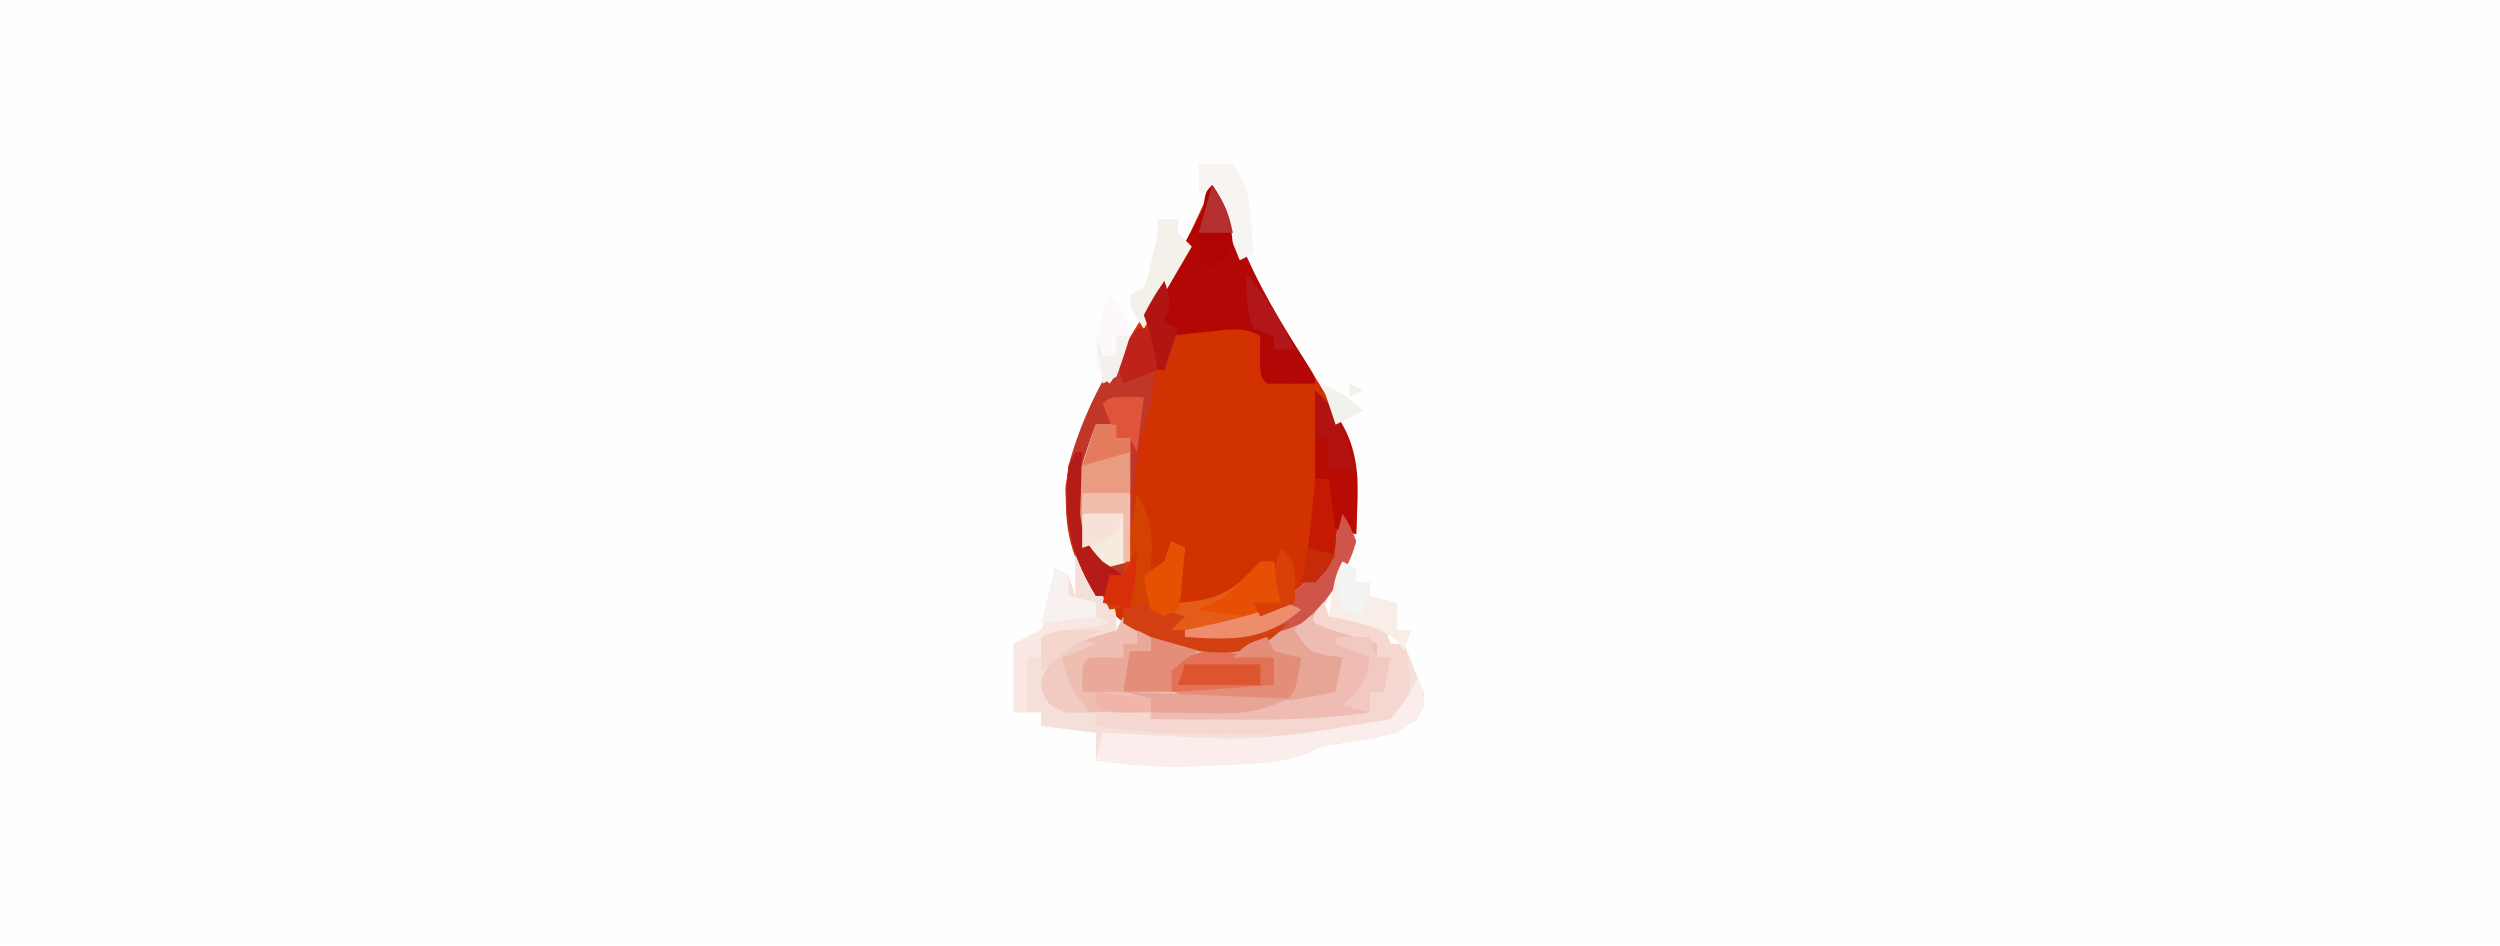
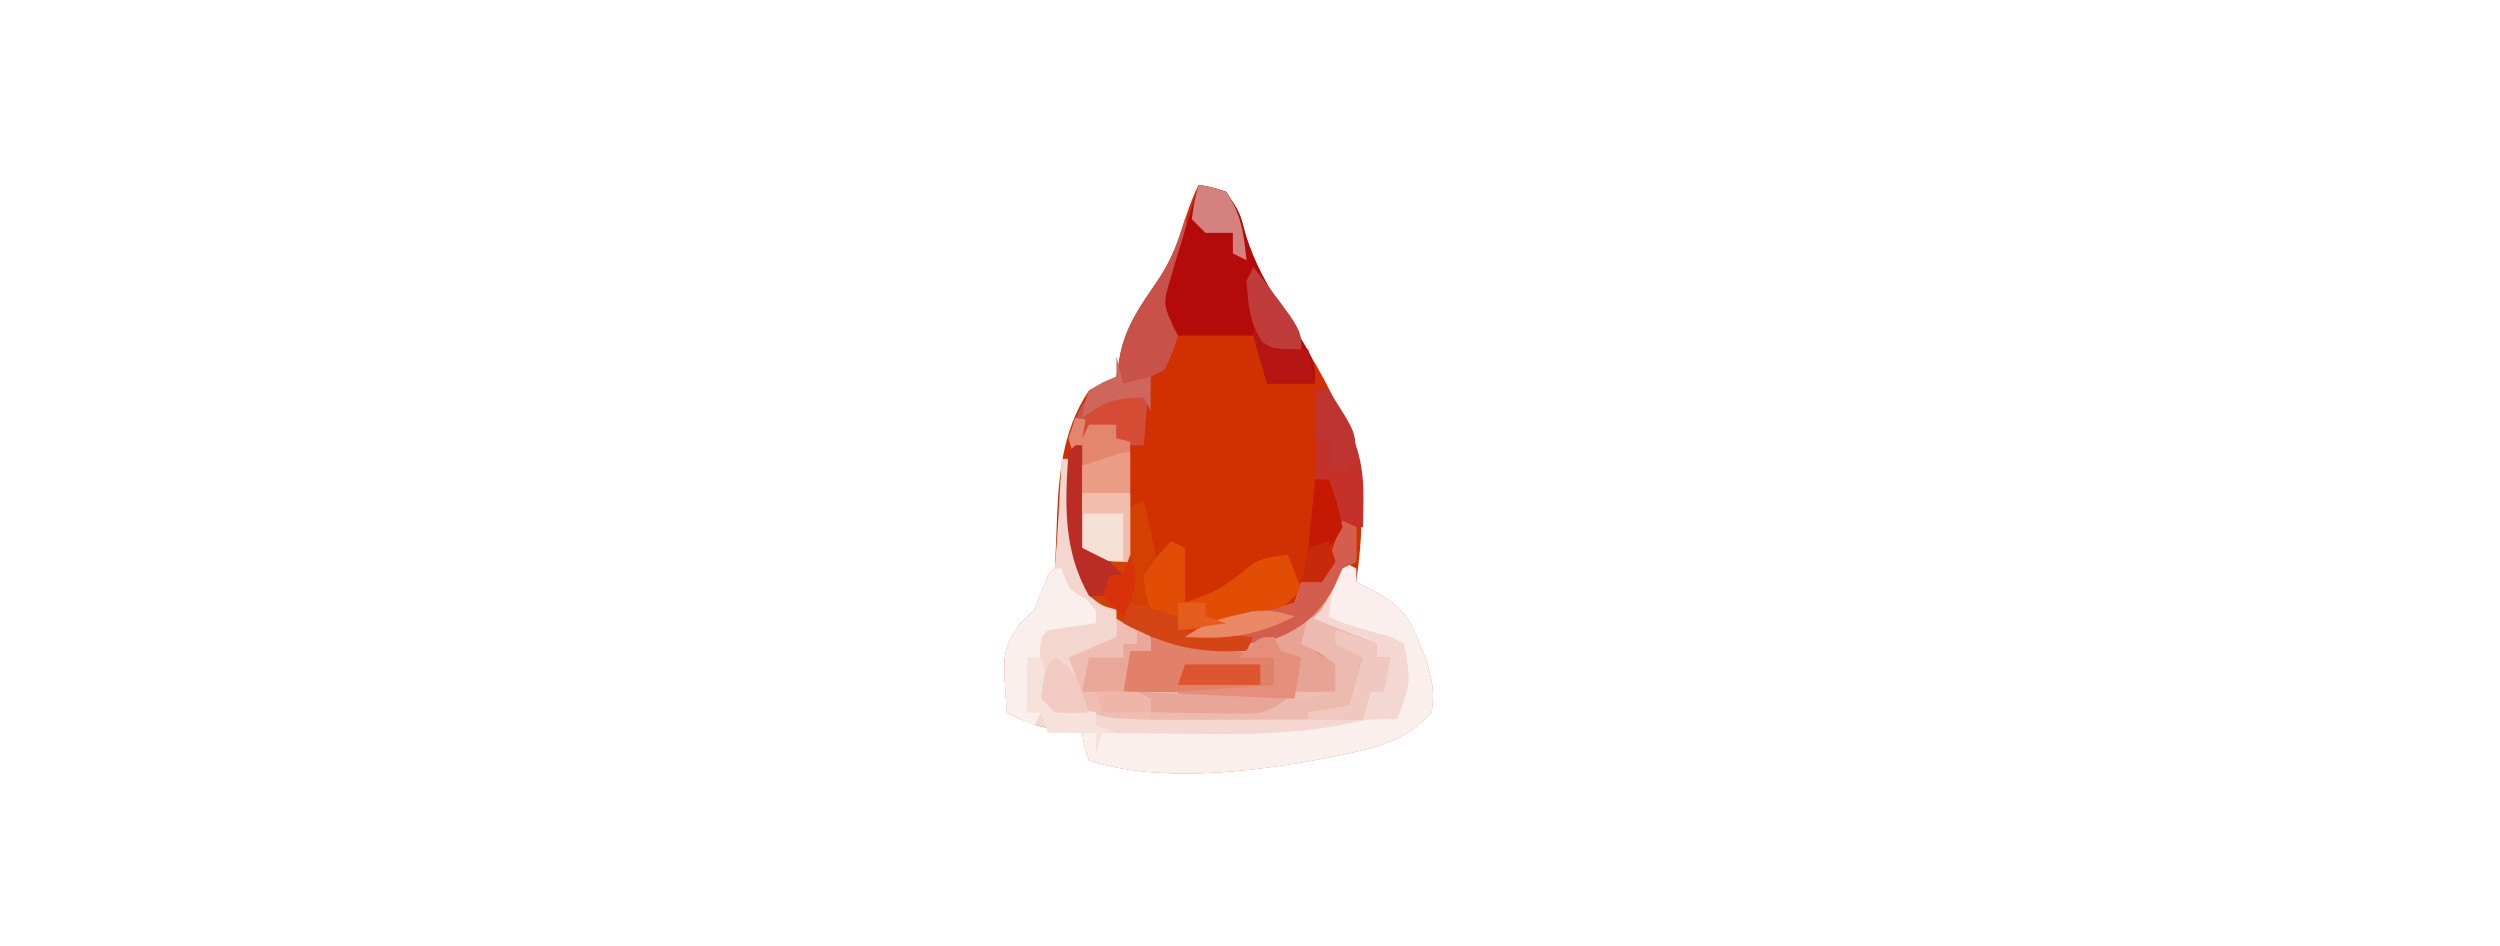
<svg xmlns="http://www.w3.org/2000/svg" version="1.1" width="365" height="138">
-   <path d="M0 0 C120.45 0 240.9 0 365 0 C365 45.54 365 91.08 365 138 C244.55 138 124.1 138 0 138 C0 92.46 0 46.92 0 0 Z " fill="#FEFEFE" transform="translate(0,0)" />
-   <path d="M0 0 C1.836 2.755 2.792 4.989 3.938 8.062 C6.627 14.684 10.242 20.574 14.078 26.592 C18.037 32.845 21.471 38.277 21.188 45.938 C21.147 47.374 21.147 47.374 21.105 48.84 C21.071 49.553 21.036 50.266 21 51 C20.01 50.505 20.01 50.505 19 50 C18.608 51.052 18.216 52.104 17.812 53.188 C15.868 57.644 13.429 60.876 8.898 62.973 C6.955 63.711 4.979 64.363 3 65 C5.64 64.67 8.28 64.34 11 64 C8.486 66.753 6.592 67.827 2.801 68.238 C-4.315 68.451 -9.474 67.307 -14.758 62.352 C-19.023 57.633 -21.279 53.285 -21.375 46.812 C-21.403 45.953 -21.432 45.093 -21.461 44.207 C-20.115 34.84 -14.739 26.775 -9.938 18.812 C-4.418 9.683 -4.418 9.683 0 0 Z " fill="#D23101" transform="translate(177,27)" />
-   <path d="M0 0 C1.109 1.75 1.109 1.75 2 4 C1.391 6 1.391 6 0.25 8 C-0.116 8.66 -0.482 9.32 -0.859 10 C-1.236 10.66 -1.612 11.32 -2 12 C-2.66 13.32 -3.32 14.64 -4 16 C-1.03 16.99 1.94 17.98 5 19 C5 19.66 5 20.32 5 21 C5.66 21 6.32 21 7 21 C6.505 23.475 6.505 23.475 6 26 C5.34 26 4.68 26 4 26 C4 26.99 4 27.98 4 29 C-2.592 29.992 -9.027 30.156 -15.688 30.125 C-16.747 30.121 -17.807 30.117 -18.899 30.113 C-39.761 29.964 -39.761 29.964 -42.828 27.578 C-44 26 -44 26 -43.938 24.062 C-42.688 21.313 -41.383 19.868 -39 18 C-37.01 17.61 -35.01 17.268 -33 17 C-32.67 16.34 -32.34 15.68 -32 15 C-30.329 15.99 -30.329 15.99 -28.625 17 C-23.796 19.44 -19.323 19.604 -14 19 C-13.34 18.67 -12.68 18.34 -12 18 C-15.63 18 -19.26 18 -23 18 C-23 17.67 -23 17.34 -23 17 C-22.432 16.89 -21.863 16.781 -21.277 16.668 C-13.044 14.977 -6.974 13.248 -2 6 C-0.676 2.787 -0.676 2.787 0 0 Z " fill="#EFBEB3" transform="translate(196,75)" />
-   <path d="M0 0 C1 1.333 2 2.667 3 4 C3.835 5.021 3.835 5.021 4.688 6.062 C6 8 6 8 6 11 C4.742 11.371 3.484 11.742 2.188 12.125 C-1.335 13.415 -1.889 13.823 -4 17.188 C-4.33 18.116 -4.66 19.044 -5 20 C-4.01 20.33 -3.02 20.66 -2 21 C-2 21.66 -2 22.32 -2 23 C12.85 23 27.7 23 43 23 C43 22.01 43 21.02 43 20 C43.66 20 44.32 20 45 20 C45.33 18.35 45.66 16.7 46 15 C45.34 15 44.68 15 44 15 C43.505 14.01 43.505 14.01 43 13 C40.882 12.313 40.882 12.313 38.438 11.875 C37.611 11.707 36.785 11.54 35.934 11.367 C35.296 11.246 34.657 11.125 34 11 C34.66 9.35 35.32 7.7 36 6 C36.495 7.485 36.495 7.485 37 9 C39.64 9.33 42.28 9.66 45 10 C45.495 11.485 45.495 11.485 46 13 C46.66 13 47.32 13 48 13 C48.69 14.657 49.353 16.326 50 18 C50.289 18.681 50.578 19.361 50.875 20.062 C51 22 51 22 49.75 24.125 C46.188 26.553 42.979 26.932 38.754 27.508 C36.022 27.88 36.022 27.88 33.766 29.012 C29.634 30.488 25.546 30.511 21.188 30.688 C20.323 30.735 19.459 30.782 18.568 30.83 C13.236 31.076 8.276 30.815 3 30 C3 28.68 3 27.36 3 26 C0.36 25.67 -2.28 25.34 -5 25 C-5 24.34 -5 23.68 -5 23 C-6.32 23 -7.64 23 -9 23 C-9 19.7 -9 16.4 -9 13 C-7.68 12.34 -6.36 11.68 -5 11 C-4.088 8.828 -4.088 8.828 -3.75 6.375 C-3.6 5.558 -3.451 4.74 -3.297 3.898 C-3.199 3.272 -3.101 2.645 -3 2 C-2.34 2.33 -1.68 2.66 -1 3 C-0.67 3.99 -0.34 4.98 0 6 C0 4.02 0 2.04 0 0 Z " fill="#F5E0D9" transform="translate(157,81)" />
-   <path d="M0 0 C0.99 0 1.98 0 3 0 C2.884 1.688 2.757 3.376 2.625 5.062 C2.555 6.002 2.486 6.942 2.414 7.91 C2 11 2 11 0.996 14.352 C-0.113 18.413 -0.404 22.129 -0.562 26.312 C-0.878 33.756 -0.878 33.756 -2 36 C-2.66 36 -3.32 36 -4 36 C-4 36.99 -4 37.98 -4 39 C-4.66 39 -5.32 39 -6 39 C-9.883 32.569 -11.027 27.489 -10 20 C-8.111 13.008 -4.52 5.665 0 0 Z " fill="#C03629" transform="translate(166,48)" />
-   <path d="M0 0 C1.102 1.754 1.102 1.754 2 4 C1.461 5.965 1.461 5.965 0.375 7.938 C-0.004 8.627 -0.383 9.317 -0.773 10.027 C-2.327 12.526 -4.064 14.787 -6 17 C-3.948 19.248 -2.993 20.002 0 21 C0.812 22.938 0.812 22.938 1 25 C-1 27 -1 27 -3.338 27.227 C-4.291 27.217 -5.245 27.206 -6.227 27.195 C-7.773 27.186 -7.773 27.186 -9.352 27.176 C-10.432 27.159 -11.512 27.142 -12.625 27.125 C-13.713 27.116 -14.801 27.107 -15.922 27.098 C-18.615 27.074 -21.307 27.041 -24 27 C-24.66 25.68 -25.32 24.36 -26 23 C-21.385 19.615 -16.519 18.911 -11 18 C-11.33 18 -11.66 18 -12 18 C-15.667 18 -19.333 18 -23 18 C-23 17.67 -23 17.34 -23 17 C-22.432 16.89 -21.863 16.781 -21.277 16.668 C-13.044 14.977 -6.974 13.248 -2 6 C-0.676 2.787 -0.676 2.787 0 0 Z " fill="#E7A596" transform="translate(196,75)" />
-   <path d="M0 0 C1.877 2.816 2.921 5.235 4.125 8.375 C6.631 14.538 9.847 19.904 13.426 25.48 C15 28 15 28 15 29 C12.667 29.042 10.333 29.041 8 29 C7 28 7 28 6.938 24.938 C6.958 23.968 6.979 22.999 7 22 C4.272 20.636 2.39 21.122 -0.625 21.438 C-1.628 21.539 -2.631 21.641 -3.664 21.746 C-4.435 21.83 -5.206 21.914 -6 22 C-6.33 23.65 -6.66 25.3 -7 27 C-7.33 27 -7.66 27 -8 27 C-8.144 26.237 -8.289 25.474 -8.438 24.688 C-8.963 21.918 -8.963 21.918 -10 19 C-8.809 16.607 -7.582 14.394 -6.188 12.125 C-3.81 8.183 -1.563 4.351 0 0 Z " fill="#B30706" transform="translate(177,27)" />
-   <path d="M0 0 C0.495 1.485 0.495 1.485 1 3 C3.64 3.33 6.28 3.66 9 4 C9.495 5.485 9.495 5.485 10 7 C10.66 7 11.32 7 12 7 C12.777 10.603 13.187 13.282 12.25 16.875 C6.651 22.163 -5.839 20.153 -13.188 20.125 C-14.73 20.131 -14.73 20.131 -16.303 20.137 C-21.964 20.129 -27.401 19.845 -33 19 C-33 18.34 -33 17.68 -33 17 C-19.8 17 -6.6 17 7 17 C7 16.01 7 15.02 7 14 C7.66 14 8.32 14 9 14 C9.33 12.35 9.66 10.7 10 9 C9.34 9 8.68 9 8 9 C7.505 8.01 7.505 8.01 7 7 C4.882 6.313 4.882 6.313 2.438 5.875 C1.611 5.707 0.785 5.54 -0.066 5.367 C-0.704 5.246 -1.343 5.125 -2 5 C-1.34 3.35 -0.68 1.7 0 0 Z " fill="#F5D6D0" transform="translate(193,87)" />
-   <path d="M0 0 C0.75 1.75 0.75 1.75 1 4 C-0.25 6.125 -0.25 6.125 -3 8 C-5.741 8.674 -8.45 9.127 -11.246 9.508 C-13.978 9.88 -13.978 9.88 -16.234 11.012 C-20.366 12.488 -24.454 12.511 -28.812 12.688 C-29.677 12.735 -30.541 12.782 -31.432 12.83 C-36.764 13.076 -41.724 12.815 -47 12 C-46.67 10.68 -46.34 9.36 -46 8 C-45.261 8.01 -44.521 8.021 -43.76 8.032 C-23.586 9.291 -23.586 9.291 -4 6 C-1.597 3.041 -1.597 3.041 0 0 Z " fill="#FAEDEB" transform="translate(207,99)" />
-   <path d="M0 0 C0.99 0 1.98 0 3 0 C3 0.66 3 1.32 3 2 C3.66 2 4.32 2 5 2 C5 7.94 5 13.88 5 20 C3.68 20.33 2.36 20.66 1 21 C-1.675 18.242 -2.919 16.605 -3.438 12.75 C-2.909 8.216 -1.619 4.249 0 0 Z " fill="#F5EBDE" transform="translate(160,62)" />
-   <path d="M0 0 C0.33 0.66 0.66 1.32 1 2 C3.113 2.907 3.113 2.907 5.562 3.625 C6.802 4.016 6.802 4.016 8.066 4.414 C8.704 4.607 9.343 4.801 10 5 C10 5.66 10 6.32 10 7 C10.66 7 11.32 7 12 7 C11.67 8.65 11.34 10.3 11 12 C10.34 12 9.68 12 9 12 C9 12.99 9 13.98 9 15 C2.14 16.057 -4.568 16.116 -11.5 16.062 C-12.609 16.058 -13.717 16.053 -14.859 16.049 C-17.573 16.037 -20.286 16.021 -23 16 C-23 15.67 -23 15.34 -23 15 C-21.459 14.927 -21.459 14.927 -19.887 14.852 C-11.786 14.428 -3.948 13.735 4 12 C4.33 10.35 4.66 8.7 5 7 C4.216 6.897 3.433 6.794 2.625 6.688 C0 6 0 6 -2 3 C-1.34 2.01 -0.68 1.02 0 0 Z " fill="#EEBCB2" transform="translate(191,89)" />
-   <path d="M0 0 C0.66 0.33 1.32 0.66 2 1 C1.67 3.64 1.34 6.28 1 9 C6.876 8.654 9.105 7.34 13 3 C13.66 3 14.32 3 15 3 C15.33 4.98 15.66 6.96 16 9 C10.895 12.367 6.244 14.382 0 14 C-0.66 13.34 -1.32 12.68 -2 12 C-1.67 11.67 -1.34 11.34 -1 11 C-1.66 10.67 -2.32 10.34 -3 10 C-3.625 7.438 -3.625 7.438 -4 5 C-3.01 4.34 -2.02 3.68 -1 3 C-0.67 2.01 -0.34 1.02 0 0 Z " fill="#E55C18" transform="translate(171,79)" />
-   <path d="M0 0 C0.985 0.111 1.97 0.222 2.984 0.336 C3.732 0.431 4.48 0.527 5.25 0.625 C5.812 2.562 5.812 2.562 6.25 4.625 C5.25 5.625 5.25 5.625 1.871 5.723 C0.477 5.716 -0.918 5.704 -2.312 5.688 C-3.023 5.683 -3.734 5.678 -4.467 5.674 C-6.228 5.662 -7.989 5.644 -9.75 5.625 C-9.75 4.305 -9.75 2.985 -9.75 1.625 C-6.308 -0.522 -3.978 -0.474 0 0 Z " fill="#E27156" transform="translate(180.75,95.375)" />
-   <path d="M0 0 C3.977 3.977 5.828 7.335 6.188 12.902 C6.188 15.608 6.132 18.298 6 21 C4.68 20.67 3.36 20.34 2 20 C2 17.69 2 15.38 2 13 C1.34 13 0.68 13 0 13 C0 8.71 0 4.42 0 0 Z " fill="#B80B04" transform="translate(192,57)" />
-   <path d="M0 0 C0.66 0.33 1.32 0.66 2 1 C2 1.99 2 2.98 2 4 C3.32 4.33 4.64 4.66 6 5 C6 5.66 6 6.32 6 7 C6.66 7.33 7.32 7.66 8 8 C4.7 8.66 1.4 9.32 -2 10 C-2 10.99 -2 11.98 -2 13 C-2.66 13 -3.32 13 -4 13 C-4 15.64 -4 18.28 -4 21 C-4.66 21 -5.32 21 -6 21 C-6 17.7 -6 14.4 -6 11 C-4.68 10.34 -3.36 9.68 -2 9 C-1.088 6.828 -1.088 6.828 -0.75 4.375 C-0.6 3.558 -0.451 2.74 -0.297 1.898 C-0.199 1.272 -0.101 0.645 0 0 Z " fill="#F8E7E3" transform="translate(154,83)" />
-   <path d="M0 0 C1.102 1.75 1.102 1.75 2 4 C0.748 8.647 -2.195 13.091 -6 16 C-11.443 18.655 -17.087 18.189 -23 18 C-23 17.67 -23 17.34 -23 17 C-22.432 16.89 -21.863 16.781 -21.277 16.668 C-13.044 14.977 -6.974 13.248 -2 6 C-0.676 2.787 -0.676 2.787 0 0 Z " fill="#CF5449" transform="translate(196,75)" />
-   <path d="M0 0 C0.99 0 1.98 0 3 0 C3 0.66 3 1.32 3 2 C3.66 2 4.32 2 5 2 C5 4.64 5 7.28 5 10 C3.02 10.33 1.04 10.66 -1 11 C-1.33 12.65 -1.66 14.3 -2 16 C-2.33 16 -2.66 16 -3 16 C-3.379 10.07 -2.106 5.528 0 0 Z " fill="#EA9C83" transform="translate(160,62)" />
-   <path d="M0 0 C2.97 0.99 5.94 1.98 9 3 C8.34 3.66 7.68 4.32 7 5 C9.083 5.027 11.167 5.046 13.25 5.062 C14.99 5.08 14.99 5.08 16.766 5.098 C19.41 5.018 21.498 4.786 24 4 C21.486 6.753 19.592 7.827 15.801 8.238 C9.372 8.43 5.533 7.279 0 4 C0 2.667 0 1.333 0 0 Z " fill="#D23F10" transform="translate(164,87)" />
-   <path d="M0 0 C0.66 0.33 1.32 0.66 2 1 C2 1.66 2 2.32 2 3 C2.66 3 3.32 3 4 3 C4 3.66 4 4.32 4 5 C5.32 5.33 6.64 5.66 8 6 C8 7.32 8 8.64 8 10 C8.66 10 9.32 10 10 10 C9.67 10.99 9.34 11.98 9 13 C8.67 12.546 8.34 12.092 8 11.625 C4.962 9.157 1.808 8.812 -2 8 C-1.125 2.25 -1.125 2.25 0 0 Z " fill="#F9EDE8" transform="translate(196,82)" />
-   <path d="M0 0 C2.31 0.66 4.62 1.32 7 2 C6.34 2.433 5.68 2.866 5 3.312 C4.34 3.869 3.68 4.426 3 5 C3 5.99 3 6.98 3 8 C0.69 8 -1.62 8 -4 8 C-4 4 -4 4 -3 2 C-2.01 2 -1.02 2 0 2 C0 1.34 0 0.68 0 0 Z " fill="#E48D79" transform="translate(168,93)" />
-   <path d="M0 0 C1.853 3.706 2.242 4.719 2.125 8.562 C2.107 9.327 2.089 10.091 2.07 10.879 C2.047 11.579 2.024 12.279 2 13 C2 13.99 2 14.98 2 16 C0.02 16.33 -1.96 16.66 -4 17 C-4.33 16.34 -4.66 15.68 -5 15 C-4.67 14.01 -4.34 13.02 -4 12 C-3.34 12 -2.68 12 -2 12 C-1.34 8.04 -0.68 4.08 0 0 Z " fill="#D44202" transform="translate(166,72)" />
-   <path d="M0 0 C2.375 -0.188 2.375 -0.188 5 0 C7.108 3.162 7.338 4.507 7.625 8.188 C7.7 9.089 7.775 9.99 7.852 10.918 C7.901 11.605 7.95 12.292 8 13 C7.01 13.495 7.01 13.495 6 14 C4.68 10.7 3.36 7.4 2 4 C1.34 4 0.68 4 0 4 C0 2.68 0 1.36 0 0 Z " fill="#F7F4F2" transform="translate(175,24)" />
-   <path d="M0 0 C0.33 0.66 0.66 1.32 1 2 C3.025 2.652 3.025 2.652 5 3 C4.125 7.875 4.125 7.875 3 9 C0.303 9.073 -2.367 9.092 -5.062 9.062 C-6.2 9.056 -6.2 9.056 -7.361 9.049 C-9.241 9.037 -11.12 9.019 -13 9 C-13 8.67 -13 8.34 -13 8 C-8.38 7.67 -3.76 7.34 1 7 C1 5.68 1 4.36 1 3 C-0.98 3 -2.96 3 -5 3 C-3 1 -3 1 0 0 Z " fill="#E48D79" transform="translate(185,93)" />
-   <path d="M0 0 C0.99 0 1.98 0 3 0 C3 0.66 3 1.32 3 2 C3.66 2.66 4.32 3.32 5 4 C2.69 7.96 0.38 11.92 -2 16 C-4 13 -4 13 -4 11 C-3.34 10.67 -2.68 10.34 -2 10 C-1.313 8.181 -1.313 8.181 -0.875 6.062 C-0.707 5.352 -0.54 4.642 -0.367 3.91 C0.063 1.997 0.063 1.997 0 0 Z " fill="#F4F1EA" transform="translate(169,32)" />
-   <path d="M0 0 C7.92 0.33 15.84 0.66 24 1 C19.627 3.186 16.479 3.234 11.75 3.125 C11.005 3.116 10.26 3.107 9.492 3.098 C7.661 3.074 5.831 3.038 4 3 C4 2.34 4 1.68 4 1 C2.68 0.67 1.36 0.34 0 0 Z " fill="#E8A496" transform="translate(164,101)" />
-   <path d="M0 0 C0.66 0 1.32 0 2 0 C2.25 1.747 2.474 3.498 2.688 5.25 C2.815 6.225 2.943 7.199 3.074 8.203 C2.987 11.502 2.311 12.694 0 15 C-0.66 15 -1.32 15 -2 15 C-1.856 14.381 -1.711 13.762 -1.562 13.125 C-0.779 8.775 -0.402 4.4 0 0 Z " fill="#C61903" transform="translate(192,70)" />
-   <path d="M0 0 C0.66 0 1.32 0 2 0 C2.33 1.98 2.66 3.96 3 6 C-0.353 8.236 -0.907 8.173 -4.688 7.625 C-5.496 7.514 -6.304 7.403 -7.137 7.289 C-8.059 7.146 -8.059 7.146 -9 7 C-8.394 6.724 -7.788 6.448 -7.164 6.164 C-4.745 4.996 -4.745 4.996 -2.375 2.375 C-1.591 1.591 -0.807 0.807 0 0 Z " fill="#E74F04" transform="translate(184,82)" />
-   <path d="M0 0 C2.16 3.24 2.759 5.148 3 9 C1.562 10.875 1.562 10.875 0 12 C-0.66 11.67 -1.32 11.34 -2 11 C-1.86 9.354 -1.713 7.708 -1.562 6.062 C-1.481 5.146 -1.4 4.229 -1.316 3.285 C-1 1 -1 1 0 0 Z " fill="#B00404" transform="translate(177,27)" />
-   <path d="M0 0 C0.66 0.33 1.32 0.66 2 1 C2 1.66 2 2.32 2 3 C1.01 3 0.02 3 -1 3 C-1.33 4.98 -1.66 6.96 -2 9 C-3.98 9 -5.96 9 -8 9 C-8 5 -8 5 -7 4 C-5.334 3.959 -3.666 3.957 -2 4 C-2 3.34 -2 2.68 -2 2 C-1.34 2 -0.68 2 0 2 C0 1.34 0 0.68 0 0 Z " fill="#EAA89B" transform="translate(166,92)" />
-   <path d="M0 0 C0.33 0 0.66 0 1 0 C0.965 0.82 0.93 1.64 0.895 2.484 C0.867 3.562 0.84 4.64 0.812 5.75 C0.76 7.351 0.76 7.351 0.707 8.984 C1.036 12.366 1.669 13.587 4 16 C4.99 16.66 5.98 17.32 7 18 C6.34 18 5.68 18 5 18 C5 18.99 5 19.98 5 21 C4.34 21 3.68 21 3 21 C-0.886 14.564 -1.77 9.494 -1 2 C-0.67 1.34 -0.34 0.68 0 0 Z " fill="#B51C18" transform="translate(157,66)" />
-   <path d="M0 0 C2.645 2.645 2.782 4.3 3 8 C1.562 10.875 1.562 10.875 0 13 C-2 11 -2 11 -2.012 8.906 C-1.905 8.112 -1.798 7.318 -1.688 6.5 C-1.588 5.706 -1.489 4.912 -1.387 4.094 C-1 2 -1 2 0 0 Z " fill="#FEF8FD" transform="translate(162,43)" />
-   <path d="M0 0 C1.65 0 3.3 0 5 0 C5.33 0.99 5.66 1.98 6 3 C6.66 3 7.32 3 8 3 C7.67 4.65 7.34 6.3 7 8 C6.34 8 5.68 8 5 8 C5 8.99 5 9.98 5 11 C3.68 10.67 2.36 10.34 1 10 C1.712 9.381 1.712 9.381 2.438 8.75 C4.163 6.818 4.566 5.518 5 3 C2.525 2.01 2.525 2.01 0 1 C0 0.67 0 0.34 0 0 Z " fill="#F1C9C0" transform="translate(195,93)" />
+   <path d="M0 0 C1.875 0.312 1.875 0.312 4 1 C6 4 6 4 6.859 7.234 C8.127 11.419 9.929 14.587 12.25 18.25 C13.059 19.563 13.866 20.877 14.672 22.191 C15.265 23.155 15.265 23.155 15.869 24.137 C23.199 36.211 25.025 44.081 23 58 C23.598 58.289 24.196 58.578 24.812 58.875 C28.974 61.015 30.504 62.511 32.188 66.812 C32.532 67.665 32.876 68.517 33.23 69.395 C34.067 72.228 34.513 74.078 34 77 C30.222 81.152 25.924 82.176 20.625 83.25 C19.812 83.419 18.999 83.588 18.162 83.762 C7.847 85.687 -5.892 87.369 -16 84 C-16.688 81.938 -16.688 81.938 -17 80 C-18.073 79.876 -19.145 79.752 -20.25 79.625 C-23.447 79.092 -25.241 78.502 -28 77 C-28.633 67.949 -28.633 67.949 -26.125 64.188 C-25.424 63.466 -24.723 62.744 -24 62 C-23.288 60.352 -22.61 58.688 -22 57 C-21.505 56.505 -21.505 56.505 -21 56 C-20.905 54.244 -20.816 52.487 -20.76 50.729 C-20.517 43.488 -20.194 36.205 -16 30 C-14.677 29.314 -13.344 28.644 -12 28 C-11.856 27.134 -11.711 26.267 -11.562 25.375 C-10.802 20.814 -8.576 17.764 -6 14 C-4.224 11.335 -3.381 9.435 -2.438 6.438 C-1.724 4.186 -1.057 2.114 0 0 Z " fill="#D13101" transform="translate(175,27)" />
+   <path d="M0 0 C0.33 0 0.66 0 1 0 C1.049 0.857 1.098 1.714 1.148 2.598 C1.594 11.506 1.594 11.506 4 20 C5.799 21.275 5.799 21.275 8 22 C10.75 24 10.75 24 13 26 C13 26.66 13 27.32 13 28 C12.01 28 11.02 28 10 28 C9.67 29.98 9.34 31.96 9 34 C19.23 34 29.46 34 40 34 C40 32.68 40 31.36 40 30 C37.573 28.21 37.573 28.21 35 27 C35.606 23.605 36.896 21.693 39 19 C39.696 17.682 40.372 16.352 41 15 C41.66 15.33 42.32 15.66 43 16 C43 16.66 43 17.32 43 18 C43.598 18.289 44.196 18.578 44.812 18.875 C48.974 21.015 50.504 22.511 52.188 26.812 C52.532 27.665 52.876 28.517 53.23 29.395 C54.067 32.228 54.513 34.078 54 37 C50.222 41.152 45.924 42.176 40.625 43.25 C39.812 43.419 38.999 43.588 38.162 43.762 C27.847 45.687 14.108 47.369 4 44 C3.312 41.938 3.312 41.938 3 40 C1.927 39.876 0.855 39.752 -0.25 39.625 C-3.447 39.092 -5.241 38.502 -8 37 C-8.633 27.949 -8.633 27.949 -6.125 24.188 C-5.424 23.466 -4.723 22.744 -4 22 C-3.288 20.352 -2.61 18.688 -2 17 C-1.67 16.67 -1.34 16.34 -1 16 C-0.763 13.308 -0.578 10.635 -0.438 7.938 C-0.373 6.8 -0.373 6.8 -0.307 5.639 C-0.2 3.759 -0.1 1.88 0 0 Z " fill="#F5D7D1" transform="translate(155,67)" />
+   <path d="M0 0 C0.66 0.33 1.32 0.66 2 1 C2 2.65 2 4.3 2 6 C1.34 6.33 0.68 6.66 0 7 C-1.017 8.991 -2.016 10.992 -3 13 C-3.66 13.66 -4.32 14.32 -5 15 C-4.986 17.057 -4.986 17.057 -4 19 C-2.016 20.284 -2.016 20.284 0 21 C-0.312 22.938 -0.312 22.938 -1 25 C-3.794 25.931 -5.499 26.129 -8.387 26.133 C-9.243 26.134 -10.1 26.135 -10.982 26.137 C-12.321 26.131 -12.321 26.131 -13.688 26.125 C-14.561 26.129 -15.434 26.133 -16.334 26.137 C-21.647 26.129 -26.743 25.771 -32 25 C-31.67 23.02 -31.34 21.04 -31 19 C-30.01 19 -29.02 19 -28 19 C-28 18.34 -28 17.68 -28 17 C-27.361 17.165 -26.721 17.33 -26.062 17.5 C-21.996 18.164 -18.12 18.061 -14 18 C-16.97 17.67 -19.94 17.34 -23 17 C-18.873 14.248 -14.662 13.811 -9.836 12.879 C-8.9 12.589 -7.964 12.299 -7 12 C-6.67 11.01 -6.34 10.02 -6 9 C-5.01 8.67 -4.02 8.34 -3 8 C-1.982 6.135 -1.982 6.135 -1.312 3.938 C-1.061 3.204 -0.81 2.471 -0.551 1.715 C-0.369 1.149 -0.187 0.583 0 0 Z " fill="#E7A495" transform="translate(196,76)" />
+   <path d="M0 0 C1.856 3.712 -0.413 8.162 -1.406 12.031 C-2.299 14.914 -2.299 14.914 -1 17 C-1.812 19.562 -1.812 19.562 -3 22 C-3.66 22.33 -4.32 22.66 -5 23 C-5.468 25.356 -5.468 25.356 -5.625 28.062 C-5.7 28.982 -5.775 29.901 -5.852 30.848 C-5.901 31.558 -5.95 32.268 -6 33 C-6.66 33 -7.32 33 -8 33 C-8 38.61 -8 44.22 -8 50 C-12 50 -12 50 -15 48 C-15.477 44.812 -15.477 44.812 -15.625 41 C-15.649 36.335 -15.649 36.335 -17 32 C-15.364 27.179 -14.444 25.222 -10 23 C-9.856 22.134 -9.711 21.267 -9.562 20.375 C-8.802 15.814 -6.576 12.764 -4 9 C-2.009 6.014 -1.059 3.403 0 0 Z " fill="#C8514A" transform="translate(173,32)" />
+   <path d="M0 0 C2.5 1.375 2.5 1.375 5 3 C5 3.66 5 4.32 5 5 C4.01 5 3.02 5 2 5 C1.67 6.98 1.34 8.96 1 11 C11.23 11 21.46 11 32 11 C32 9.68 32 8.36 32 7 C29.573 5.21 29.573 5.21 27 4 C27.33 2.68 27.66 1.36 28 0 C31.3 1.32 34.6 2.64 38 4 C38 4.66 38 5.32 38 6 C38.66 6 39.32 6 40 6 C39.67 7.65 39.34 9.3 39 11 C38.34 11 37.68 11 37 11 C36.67 12.32 36.34 13.64 36 15 C31.75 15.025 27.5 15.043 23.25 15.055 C21.808 15.06 20.366 15.067 18.924 15.075 C-2.673 15.203 -2.673 15.203 -6 12.188 C-6.946 10.117 -7.6 8.239 -8 6 C-4.939 3.376 -4.268 3 0 3 C0 2.01 0 1.02 0 0 Z " fill="#EFBDB2" transform="translate(163,90)" />
+   <path d="M0 0 C1.875 0.312 1.875 0.312 4 1 C6 4 6 4 6.836 7.203 C8.177 11.578 10.173 14.926 12.625 18.75 C17 25.608 17 25.608 17 29 C14.69 29 12.38 29 10 29 C9.34 26.69 8.68 24.38 8 22 C4.37 22 0.74 22 -3 22 C-5.25 17.5 -5.25 17.5 -4.102 13.672 C-3.87 12.873 -3.638 12.073 -3.398 11.25 C-3.143 10.425 -2.888 9.6 -2.625 8.75 C-2.377 7.91 -2.13 7.069 -1.875 6.203 C-1.263 4.132 -0.633 2.065 0 0 Z " fill="#B40B0A" transform="translate(175,27)" />
+   <path d="M0 0 C0.66 0.33 1.32 0.66 2 1 C2 1.66 2 2.32 2 3 C2.598 3.289 3.196 3.578 3.812 3.875 C7.974 6.015 9.504 7.511 11.188 11.812 C11.532 12.665 11.876 13.517 12.23 14.395 C13.067 17.228 13.513 19.078 13 22 C9.222 26.152 4.924 27.176 -0.375 28.25 C-1.188 28.419 -2.001 28.588 -2.838 28.762 C-13.153 30.687 -26.892 32.369 -37 29 C-37.688 26.938 -37.688 26.938 -38 25 C-37.119 25.01 -36.237 25.021 -35.329 25.032 C-32.006 25.066 -28.683 25.091 -25.36 25.11 C-23.931 25.12 -22.503 25.133 -21.074 25.151 C-13.306 25.244 -5.859 25.133 1.772 23.433 C4 23 4 23 8 23 C10.017 17.495 10.017 17.495 9 12 C6.987 10.897 6.987 10.897 4.562 10.312 C0.008 9.004 0.008 9.004 -2 8 C-1.125 1.125 -1.125 1.125 0 0 Z " fill="#FAEFEC" transform="translate(196,82)" />
+   <path d="M0 0 C0.33 0 0.66 0 1 0 C1 4.95 1 9.9 1 15 C2.98 15.66 4.96 16.32 7 17 C7.124 15.701 7.247 14.401 7.375 13.062 C7.586 10.848 7.586 10.848 8 9 C8.66 8.67 9.32 8.34 10 8 C10.364 9.602 10.716 11.207 11.062 12.812 C11.26 13.706 11.457 14.599 11.66 15.52 C12 18 12 18 11 21 C11.33 21.99 11.66 22.98 12 24 C12.99 24.33 13.98 24.66 15 25 C15.33 25.66 15.66 26.32 16 27 C18.356 27.468 18.356 27.468 21.062 27.625 C21.982 27.7 22.901 27.775 23.848 27.852 C24.558 27.901 25.268 27.95 26 28 C25.67 28.66 25.34 29.32 25 30 C16.585 30.534 11.203 28.65 4.125 24.188 C-1.739 18.151 -1.305 11.961 -1.203 3.914 C-1 1 -1 1 0 0 Z " fill="#D44002" transform="translate(157,65)" />
+   <path d="M0 0 C4.95 1.98 4.95 1.98 10 4 C10 4.66 10 5.32 10 6 C10.66 6 11.32 6 12 6 C11.67 7.65 11.34 9.3 11 11 C10.34 11 9.68 11 9 11 C8.67 12.32 8.34 13.64 8 15 C-2.23 15 -12.46 15 -23 15 C-23 14.67 -23 14.34 -23 14 C-21.889 13.951 -20.778 13.902 -19.633 13.852 C-11.604 13.461 -3.828 12.981 4 11 C4 9.68 4 8.36 4 7 C1.573 5.21 1.573 5.21 -1 4 C-0.67 2.68 -0.34 1.36 0 0 Z " fill="#EDBAB0" transform="translate(191,90)" />
+   <path d="M0 0 C0.66 0.33 1.32 0.66 2 1 C2 3.64 2 6.28 2 9 C6.695 7.284 6.695 7.284 10.625 4.375 C12.541 2.459 14.374 2.355 17 2 C17.66 3.65 18.32 5.3 19 7 C16.53 9.969 14.261 10.739 10.562 11.688 C9.615 11.939 8.668 12.19 7.691 12.449 C5 13 5 13 1 13 C1 12.34 1 11.68 1 11 C-0.32 10.67 -1.64 10.34 -3 10 C-3.75 7.812 -3.75 7.812 -4 5 C-2.062 2.188 -2.062 2.188 0 0 Z " fill="#E24D06" transform="translate(171,79)" />
+   <path d="M0 0 C2.97 0.495 2.97 0.495 6 1 C6 1.66 6 2.32 6 3 C6.66 3 7.32 3 8 3 C8 8.94 8 14.88 8 21 C4 21 4 21 1 19 C0.523 15.812 0.523 15.812 0.375 12 C0.351 7.335 0.351 7.335 -1 3 C-0.67 2.01 -0.34 1.02 0 0 Z " fill="#E4866D" transform="translate(157,61)" />
+   <path d="M0 0 C8.91 1.485 8.91 1.485 18 3 C18 4.32 18 5.64 18 7 C15.176 7.941 13.471 8.117 10.551 8.098 C9.703 8.094 8.856 8.091 7.982 8.088 C7.101 8.08 6.22 8.071 5.312 8.062 C4.42 8.058 3.527 8.053 2.607 8.049 C0.405 8.037 -1.798 8.021 -4 8 C-3.67 6.02 -3.34 4.04 -3 2 C-2.01 2 -1.02 2 0 2 C0 1.34 0 0.68 0 0 Z " fill="#E28169" transform="translate(168,93)" />
+   <path d="M0 0 C0.66 0 1.32 0 2 0 C2.268 0.598 2.536 1.196 2.812 1.812 C3.985 3.972 5.194 5.358 7 7 C6.67 7.66 6.34 8.32 6 9 C3.678 9.407 1.343 9.744 -1 10 C-1.33 10.99 -1.66 11.98 -2 13 C-2.66 13 -3.32 13 -4 13 C-4 15.64 -4 18.28 -4 21 C-3.34 21 -2.68 21 -2 21 C-2.33 21.66 -2.66 22.32 -3 23 C-4.32 22.34 -5.64 21.68 -7 21 C-7.633 11.949 -7.633 11.949 -5.125 8.188 C-4.424 7.466 -3.723 6.744 -3 6 C-2.288 4.352 -1.61 2.688 -1 1 C-0.67 0.67 -0.34 0.34 0 0 Z " fill="#F9F0EE" transform="translate(154,83)" />
+   <path d="M0 0 C0.33 0 0.66 0 1 0 C1.049 0.857 1.098 1.714 1.148 2.598 C1.594 11.506 1.594 11.506 4 20 C5.986 21.497 5.986 21.497 8 22 C8 23.32 8 24.64 8 26 C5.69 26.99 3.38 27.98 1 29 C1.99 31.64 2.98 34.28 4 37 C1.625 37.125 1.625 37.125 -1 37 C-3 35 -3 35 -3.23 32.871 C-3.216 32.068 -3.202 31.265 -3.188 30.438 C-3.181 29.632 -3.175 28.826 -3.168 27.996 C-3 26 -3 26 -2 25 C0.328 24.632 2.662 24.298 5 24 C5 23.01 5 22.02 5 21 C4.361 20.732 3.721 20.464 3.062 20.188 C1 19 1 19 0 16 C-0.071 13.261 -0.094 10.55 -0.062 7.812 C-0.058 7.063 -0.053 6.313 -0.049 5.541 C-0.037 3.694 -0.019 1.847 0 0 Z " fill="#F3D7CF" transform="translate(155,67)" />
+   <path d="M0 0 C0.66 0 1.32 0 2 0 C5.27 5.485 7.158 9.269 7.062 15.75 C7.053 16.549 7.044 17.348 7.035 18.172 C7.018 19.077 7.018 19.077 7 20 C5.68 19.67 4.36 19.34 3 19 C2.67 17.02 2.34 15.04 2 13 C1.34 13 0.68 13 0 13 C0 8.71 0 4.42 0 0 Z " fill="#C4302A" transform="translate(192,57)" />
+   <path d="M0 0 C0.66 0.33 1.32 0.66 2 1 C2 2.65 2 4.3 2 6 C1.01 6.495 1.01 6.495 0 7 C-0.412 7.928 -0.825 8.856 -1.25 9.812 C-3.525 13.957 -6.37 16.107 -10.863 17.633 C-13.447 18.077 -15.649 17.87 -18.25 17.562 C-19.142 17.461 -20.034 17.359 -20.953 17.254 C-21.629 17.17 -22.304 17.086 -23 17 C-18.873 14.248 -14.662 13.811 -9.836 12.879 C-8.9 12.589 -7.964 12.299 -7 12 C-6.67 11.01 -6.34 10.02 -6 9 C-5.01 8.67 -4.02 8.34 -3 8 C-1.982 6.135 -1.982 6.135 -1.312 3.938 C-1.061 3.204 -0.81 2.471 -0.551 1.715 C-0.369 1.149 -0.187 0.583 0 0 Z " fill="#D45E4E" transform="translate(196,76)" />
+   <path d="M0 0 C2.31 0 4.62 0 7 0 C7 3.3 7 6.6 7 10 C3 10 3 10 0 8 C-0.408 5.288 -0.133 2.756 0 0 Z " fill="#F5E0D5" transform="translate(158,72)" />
+   <path d="M0 0 C0.33 0 0.66 0 1 0 C1 4.95 1 9.9 1 15 C2.32 15.66 3.64 16.32 5 17 C5.66 17.66 6.32 18.32 7 19 C6.34 19 5.68 19 5 19 C5 19.99 5 20.98 5 22 C4.01 22 3.02 22 2 22 C-1.816 15.323 -1.526 8.547 -1 1 C-0.67 0.67 -0.34 0.34 0 0 Z " fill="#BB2C25" transform="translate(157,65)" />
+   <path d="M0 0 C2.386 0.576 4.667 1.222 7 2 C7.33 2.66 7.66 3.32 8 4 C10.356 4.468 10.356 4.468 13.062 4.625 C13.982 4.7 14.901 4.775 15.848 4.852 C16.558 4.901 17.268 4.95 18 5 C17.67 5.66 17.34 6.32 17 7 C9.887 7.452 5.285 6.328 -1 3 C-0.67 2.01 -0.34 1.02 0 0 Z " fill="#D44516" transform="translate(165,88)" />
+   <path d="M0 0 C0.33 0.66 0.66 1.32 1 2 C1.99 2.33 2.98 2.66 4 3 C3.67 4.98 3.34 6.96 3 9 C-2.61 9 -8.22 9 -14 9 C-14 8.67 -14 8.34 -14 8 C-9.38 7.67 -4.76 7.34 0 7 C0 5.68 0 4.36 0 3 C-1.65 3 -3.3 3 -5 3 C-2.25 0 -2.25 0 0 0 Z " fill="#E48E7B" transform="translate(186,93)" />
+   <path d="M0 0 C0.66 0 1.32 0 2 0 C2.66 2.31 3.32 4.62 4 7 C6.97 7.495 6.97 7.495 10 8 C10 8.66 10 9.32 10 10 C10.99 10.33 11.98 10.66 13 11 C12.34 11 11.68 11 11 11 C10.67 11.99 10.34 12.98 10 14 C10 13.01 10 12.02 10 11 C7.69 11 5.38 11 3 11 C2.67 10.01 2.34 9.02 2 8 C1.34 8 0.68 8 0 8 C0 5.36 0 2.72 0 0 Z " fill="#F6E2DB" transform="translate(150,96)" />
+   <path d="M0 0 C1.98 0.66 3.96 1.32 6 2 C6 2.66 6 3.32 6 4 C6.66 4 7.32 4 8 4 C7.67 5.65 7.34 7.3 7 9 C6.34 9 5.68 9 5 9 C4.67 10.32 4.34 11.64 4 13 C1.36 13 -1.28 13 -4 13 C-4 12.67 -4 12.34 -4 12 C-2.02 11.67 -0.04 11.34 2 11 C2.66 8.69 3.32 6.38 4 4 C2.68 3.34 1.36 2.68 0 2 C0 1.34 0 0.68 0 0 Z " fill="#F1C8BF" transform="translate(195,92)" />
+   <path d="M0 0 C7.26 0.33 14.52 0.66 22 1 C18.953 3.031 18.399 3.247 14.988 3.195 C14.231 3.189 13.474 3.182 12.693 3.176 C11.908 3.159 11.122 3.142 10.312 3.125 C9.515 3.116 8.718 3.107 7.896 3.098 C5.931 3.074 3.965 3.038 2 3 C2 2.34 2 1.68 2 1 C1.34 0.67 0.68 0.34 0 0 Z " fill="#E8A698" transform="translate(166,101)" />
+   <path d="M0 0 C1.134 0.021 2.269 0.041 3.438 0.062 C3.438 2.373 3.438 4.683 3.438 7.062 C2.118 6.732 0.797 6.402 -0.562 6.062 C-0.562 5.402 -0.562 4.742 -0.562 4.062 C-1.883 4.062 -3.203 4.062 -4.562 4.062 C-4.893 4.723 -5.223 5.383 -5.562 6.062 C-4.488 0.079 -4.488 0.079 0 0 Z " fill="#D54B34" transform="translate(163.5625,57.9375)" />
+   <path d="M0 0 C0.99 0.33 1.98 0.66 3 1 C3 1.66 3 2.32 3 3 C4.65 3 6.3 3 8 3 C8.33 4.65 8.66 6.3 9 8 C6.69 8 4.38 8 2 8 C0 1.125 0 1.125 0 0 Z " fill="#B71513" transform="translate(183,48)" />
+   <path d="M0 0 C7 9.1 7 9.1 7 12 C3 12 3 12 1.312 10.938 C-0.626 8.076 -0.753 5.4 -1 2 C-0.67 1.34 -0.34 0.68 0 0 Z " fill="#C03C3A" transform="translate(183,39)" />
+   <path d="M0 0 C0.66 0.33 1.32 0.66 2 1 C2 1.66 2 2.32 2 3 C1.01 3 0.02 3 -1 3 C-1.33 4.98 -1.66 6.96 -2 9 C-3.98 9 -5.96 9 -8 9 C-7.67 7.35 -7.34 5.7 -7 4 C-5.35 4 -3.7 4 -2 4 C-2 3.34 -2 2.68 -2 2 C-1.34 2 -0.68 2 0 2 C0 1.34 0 0.68 0 0 Z " fill="#E9A79A" transform="translate(166,92)" />
+   <path d="M0 0 C0.66 0 1.32 0 2 0 C6.062 6.277 6.062 6.277 5.75 9.938 C5.503 10.618 5.255 11.299 5 12 C4.01 11.67 3.02 11.34 2 11 C2 9.68 2 8.36 2 7 C1.34 7 0.68 7 0 7 C0 4.69 0 2.38 0 0 Z " fill="#BE3431" transform="translate(192,57)" />
+   <path d="M0 0 C1.875 0.312 1.875 0.312 4 1 C6.296 4.445 6.54 6.938 7 11 C6.34 10.67 5.68 10.34 5 10 C5 9.01 5 8.02 5 7 C3.68 7 2.36 7 1 7 C0.34 6.34 -0.32 5.68 -1 5 C-0.625 2.375 -0.625 2.375 0 0 Z " fill="#D38280" transform="translate(175,27)" />
  <path d="M0 0 C3.63 0 7.26 0 11 0 C11 0.99 11 1.98 11 3 C7.04 3 3.08 3 -1 3 C-0.67 2.01 -0.34 1.02 0 0 Z " fill="#DD552F" transform="translate(173,97)" />
-   <path d="M0 0 C2.679 2.319 3.662 4.318 4.688 7.688 C4.939 8.496 5.19 9.304 5.449 10.137 C5.631 10.752 5.813 11.366 6 12 C4.68 11.67 3.36 11.34 2 11 C2 9.68 2 8.36 2 7 C1.34 7 0.68 7 0 7 C0 4.69 0 2.38 0 0 Z " fill="#B21311" transform="translate(192,57)" />
-   <path d="M0 0 C0.99 0.33 1.98 0.66 3 1 C1.35 1.66 -0.3 2.32 -2 3 C-0.73 7.415 -0.73 7.415 2 11 C-2 11 -2 11 -3.812 9.75 C-5 8 -5 8 -4.938 6.062 C-3.753 3.457 -2.109 1.905 0 0 Z " fill="#F1CBC1" transform="translate(157,93)" />
-   <path d="M0 0 C-5.403 4.673 -10.048 4.445 -17 4 C-17 3.67 -17 3.34 -17 3 C-16.13 2.818 -16.13 2.818 -15.242 2.633 C-11.591 1.85 -8.099 1.034 -4.562 -0.188 C-2 -1 -2 -1 0 0 Z " fill="#ED8D6B" transform="translate(190,89)" />
-   <path d="M0 0 C0.66 0.33 1.32 0.66 2 1 C2 1.99 2 2.98 2 4 C3.32 4.33 4.64 4.66 6 5 C6 5.66 6 6.32 6 7 C3.36 7.33 0.72 7.66 -2 8 C-1.34 5.36 -0.68 2.72 0 0 Z " fill="#F7F1F0" transform="translate(154,83)" />
-   <path d="M0 0 C1.207 0.031 1.207 0.031 2.438 0.062 C2.107 2.703 1.778 5.343 1.438 8.062 C1.107 7.402 0.777 6.742 0.438 6.062 C-0.223 6.062 -0.882 6.062 -1.562 6.062 C-2.223 4.412 -2.882 2.763 -3.562 1.062 C-2.562 0.062 -2.562 0.062 0 0 Z " fill="#E05539" transform="translate(164.5625,57.9375)" />
-   <path d="M0 0 C0.99 0 1.98 0 3 0 C3 1.98 3 3.96 3 6 C1.35 6.66 -0.3 7.32 -2 8 C-3 5 -3 5 -1.75 2.312 C-1.173 1.549 -0.595 0.786 0 0 Z " fill="#BE2218" transform="translate(166,48)" />
-   <path d="M0 0 C2.957 3.467 5.078 6.869 7 11 C6.01 11 5.02 11 4 11 C4 10.34 4 9.68 4 9 C3.01 8.67 2.02 8.34 1 8 C-0.07 5.179 0 3.095 0 0 Z " fill="#B11718" transform="translate(182,40)" />
+   <path d="M0 0 C0 1.98 0 3.96 0 6 C-2.31 6 -4.62 6 -7 6 C-7 4.68 -7 3.36 -7 2 C-1.125 0 -1.125 0 0 0 Z " fill="#EA9D84" transform="translate(165,66)" />
+   <path d="M0 0 C-5.552 2.835 -9.801 3.38 -16 3 C-13.24 1.16 -11.703 0.517 -8.562 -0.188 C-7.42 -0.456 -7.42 -0.456 -6.254 -0.73 C-3.87 -1.015 -2.269 -0.729 0 0 Z " fill="#EB8866" transform="translate(189,90)" />
+   <path d="M0 0 C0.33 1.32 0.66 2.64 1 4 C2.32 3.67 3.64 3.34 5 3 C5 4.65 5 6.3 5 8 C4.67 7.34 4.34 6.68 4 6 C-1.015 6.33 -1.015 6.33 -5 9 C-4.75 7.125 -4.75 7.125 -4 5 C-1.938 3.75 -1.938 3.75 0 3 C0 2.01 0 1.02 0 0 Z " fill="#CF665B" transform="translate(163,52)" />
+   <path d="M0 0 C3.247 1.624 3.702 4.754 5 8 C2.625 8.125 2.625 8.125 0 8 C-0.66 7.34 -1.32 6.68 -2 6 C-1.444 1.444 -1.444 1.444 0 0 Z " fill="#F1CBC1" transform="translate(154,96)" />
+   <path d="M0 0 C0.66 0 1.32 0 2 0 C3.188 3.25 3.188 3.25 4 7 C2.625 9.438 2.625 9.438 1 11 C0.34 10.67 -0.32 10.34 -1 10 C-0.67 6.7 -0.34 3.4 0 0 Z " fill="#C51903" transform="translate(192,70)" />
  <path d="M0 0 C2.31 0 4.62 0 7 0 C7 3.3 7 6.6 7 10 C6.67 10 6.34 10 6 10 C6 7.69 6 5.38 6 3 C4.02 3 2.04 3 0 3 C0 2.01 0 1.02 0 0 Z " fill="#F2BDAC" transform="translate(158,72)" />
-   <path d="M0 0 C0.66 0.33 1.32 0.66 2 1 C1.886 2.48 1.759 3.959 1.625 5.438 C1.555 6.261 1.486 7.085 1.414 7.934 C1.277 8.616 1.141 9.297 1 10 C0.01 10.495 0.01 10.495 -1 11 C-1.66 10.67 -2.32 10.34 -3 10 C-3.625 7.438 -3.625 7.438 -4 5 C-3.01 4.34 -2.02 3.68 -1 3 C-0.67 2.01 -0.34 1.02 0 0 Z " fill="#E65003" transform="translate(171,79)" />
-   <path d="M0 0 C1 3 1 3 0 6 C0.66 6.33 1.32 6.66 2 7 C1.34 8.98 0.68 10.96 0 13 C-0.33 13 -0.66 13 -1 13 C-1.144 12.237 -1.289 11.474 -1.438 10.688 C-1.963 7.918 -1.963 7.918 -3 5 C-1.562 2.312 -1.562 2.312 0 0 Z " fill="#B11511" transform="translate(170,41)" />
-   <path d="M0 0 C0.66 0.33 1.32 0.66 2 1 C2 1.66 2 2.32 2 3 C2.66 3 3.32 3 4 3 C3.67 4.65 3.34 6.3 3 8 C2.01 7.67 1.02 7.34 0 7 C-1.125 2.25 -1.125 2.25 0 0 Z " fill="#F3F3F1" transform="translate(196,82)" />
-   <path d="M0 0 C0 3.112 -0.456 5.942 -1 9 C-2.32 8.67 -3.64 8.34 -5 8 C-4.67 6.68 -4.34 5.36 -4 4 C-3.34 4 -2.68 4 -2 4 C-1.34 2.68 -0.68 1.36 0 0 Z " fill="#D82F0A" transform="translate(166,80)" />
-   <path d="M0 0 C2 2 2 2 2.125 5.125 C2.084 6.074 2.042 7.022 2 8 C0.35 8.66 -1.3 9.32 -3 10 C-3.33 9.34 -3.66 8.68 -4 8 C-2.68 8 -1.36 8 0 8 C-0.186 7.237 -0.371 6.474 -0.562 5.688 C-1 3 -1 3 0 0 Z " fill="#D94007" transform="translate(187,80)" />
-   <path d="M0 0 C0.99 0 1.98 0 3 0 C3 0.66 3 1.32 3 2 C3.66 2 4.32 2 5 2 C5 2.66 5 3.32 5 4 C2.69 4.66 0.38 5.32 -2 6 C-1.34 4.02 -0.68 2.04 0 0 Z " fill="#E47B5D" transform="translate(160,62)" />
-   <path d="M0 0 C-0.835 0.371 -0.835 0.371 -1.688 0.75 C-4.4 2.216 -6.636 4.03 -9 6 C-9 4.35 -9 2.7 -9 1 C-6.043 -0.478 -3.258 -0.06 0 0 Z " fill="#F4D6CC" transform="translate(161,92)" />
-   <path d="M0 0 C2.468 1.152 4.048 2.048 6 4 C4.02 4.99 4.02 4.99 2 6 C1.34 4.02 0.68 2.04 0 0 Z M4 0 C4.99 0.495 4.99 0.495 6 1 C5.01 1.495 5.01 1.495 4 2 C4 1.34 4 0.68 4 0 Z " fill="#F1F2EB" transform="translate(193,56)" />
-   <path d="M0 0 C1.98 0 3.96 0 6 0 C5.67 0.99 5.34 1.98 5 3 C2.438 4.188 2.438 4.188 0 5 C0 3.35 0 1.7 0 0 Z " fill="#F8E2D8" transform="translate(158,75)" />
-   <path d="M0 0 C2.64 0.33 5.28 0.66 8 1 C8 1.66 8 2.32 8 3 C2.25 3.125 2.25 3.125 0 2 C0 1.34 0 0.68 0 0 Z " fill="#F0B4A8" transform="translate(160,101)" />
-   <path d="M0 0 C0.33 0.99 0.66 1.98 1 3 C1.66 3 2.32 3 3 3 C3 2.01 3 1.02 3 0 C3.66 0 4.32 0 5 0 C4.398 2.02 3.727 4.021 3 6 C2.01 6.495 2.01 6.495 1 7 C0.67 4.69 0.34 2.38 0 0 Z " fill="#F3F1EC" transform="translate(160,49)" />
-   <path d="M0 0 C1.746 2.619 2.387 4.038 3 7 C1.35 7 -0.3 7 -2 7 C-1.34 4.69 -0.68 2.38 0 0 Z " fill="#B42F2F" transform="translate(177,27)" />
-   <path d="M0 0 C1.98 0.495 1.98 0.495 4 1 C2.625 3 2.625 3 1 5 C0.34 5 -0.32 5 -1 5 C-0.67 3.35 -0.34 1.7 0 0 Z " fill="#C72B0A" transform="translate(191,80)" />
+   <path d="M0 0 C1.033 2.788 1.045 3.868 0.062 6.75 C-0.288 7.492 -0.639 8.235 -1 9 C-1.99 8.01 -2.98 7.02 -4 6 C-3.67 5.01 -3.34 4.02 -3 3 C-2.34 3 -1.68 3 -1 3 C-0.67 2.01 -0.34 1.02 0 0 Z " fill="#D73209" transform="translate(165,81)" />
+   <path d="M0 0 C5.75 -0.125 5.75 -0.125 8 1 C8 1.66 8 2.32 8 3 C5.69 3 3.38 3 1 3 C0.67 2.01 0.34 1.02 0 0 Z " fill="#EFB5A9" transform="translate(160,101)" />
+   <path d="M0 0 C0.33 0.99 0.66 1.98 1 3 C0.01 4.485 0.01 4.485 -1 6 C-1.99 6 -2.98 6 -4 6 C-3.67 4.35 -3.34 2.7 -3 1 C-2.01 0.67 -1.02 0.34 0 0 Z " fill="#C72A0B" transform="translate(194,79)" />
+   <path d="M0 0 C1.32 0 2.64 0 4 0 C4 0.66 4 1.32 4 2 C4.99 2.33 5.98 2.66 7 3 C4.69 3.33 2.38 3.66 0 4 C0 2.68 0 1.36 0 0 Z " fill="#E45D1D" transform="translate(172,88)" />
</svg>
